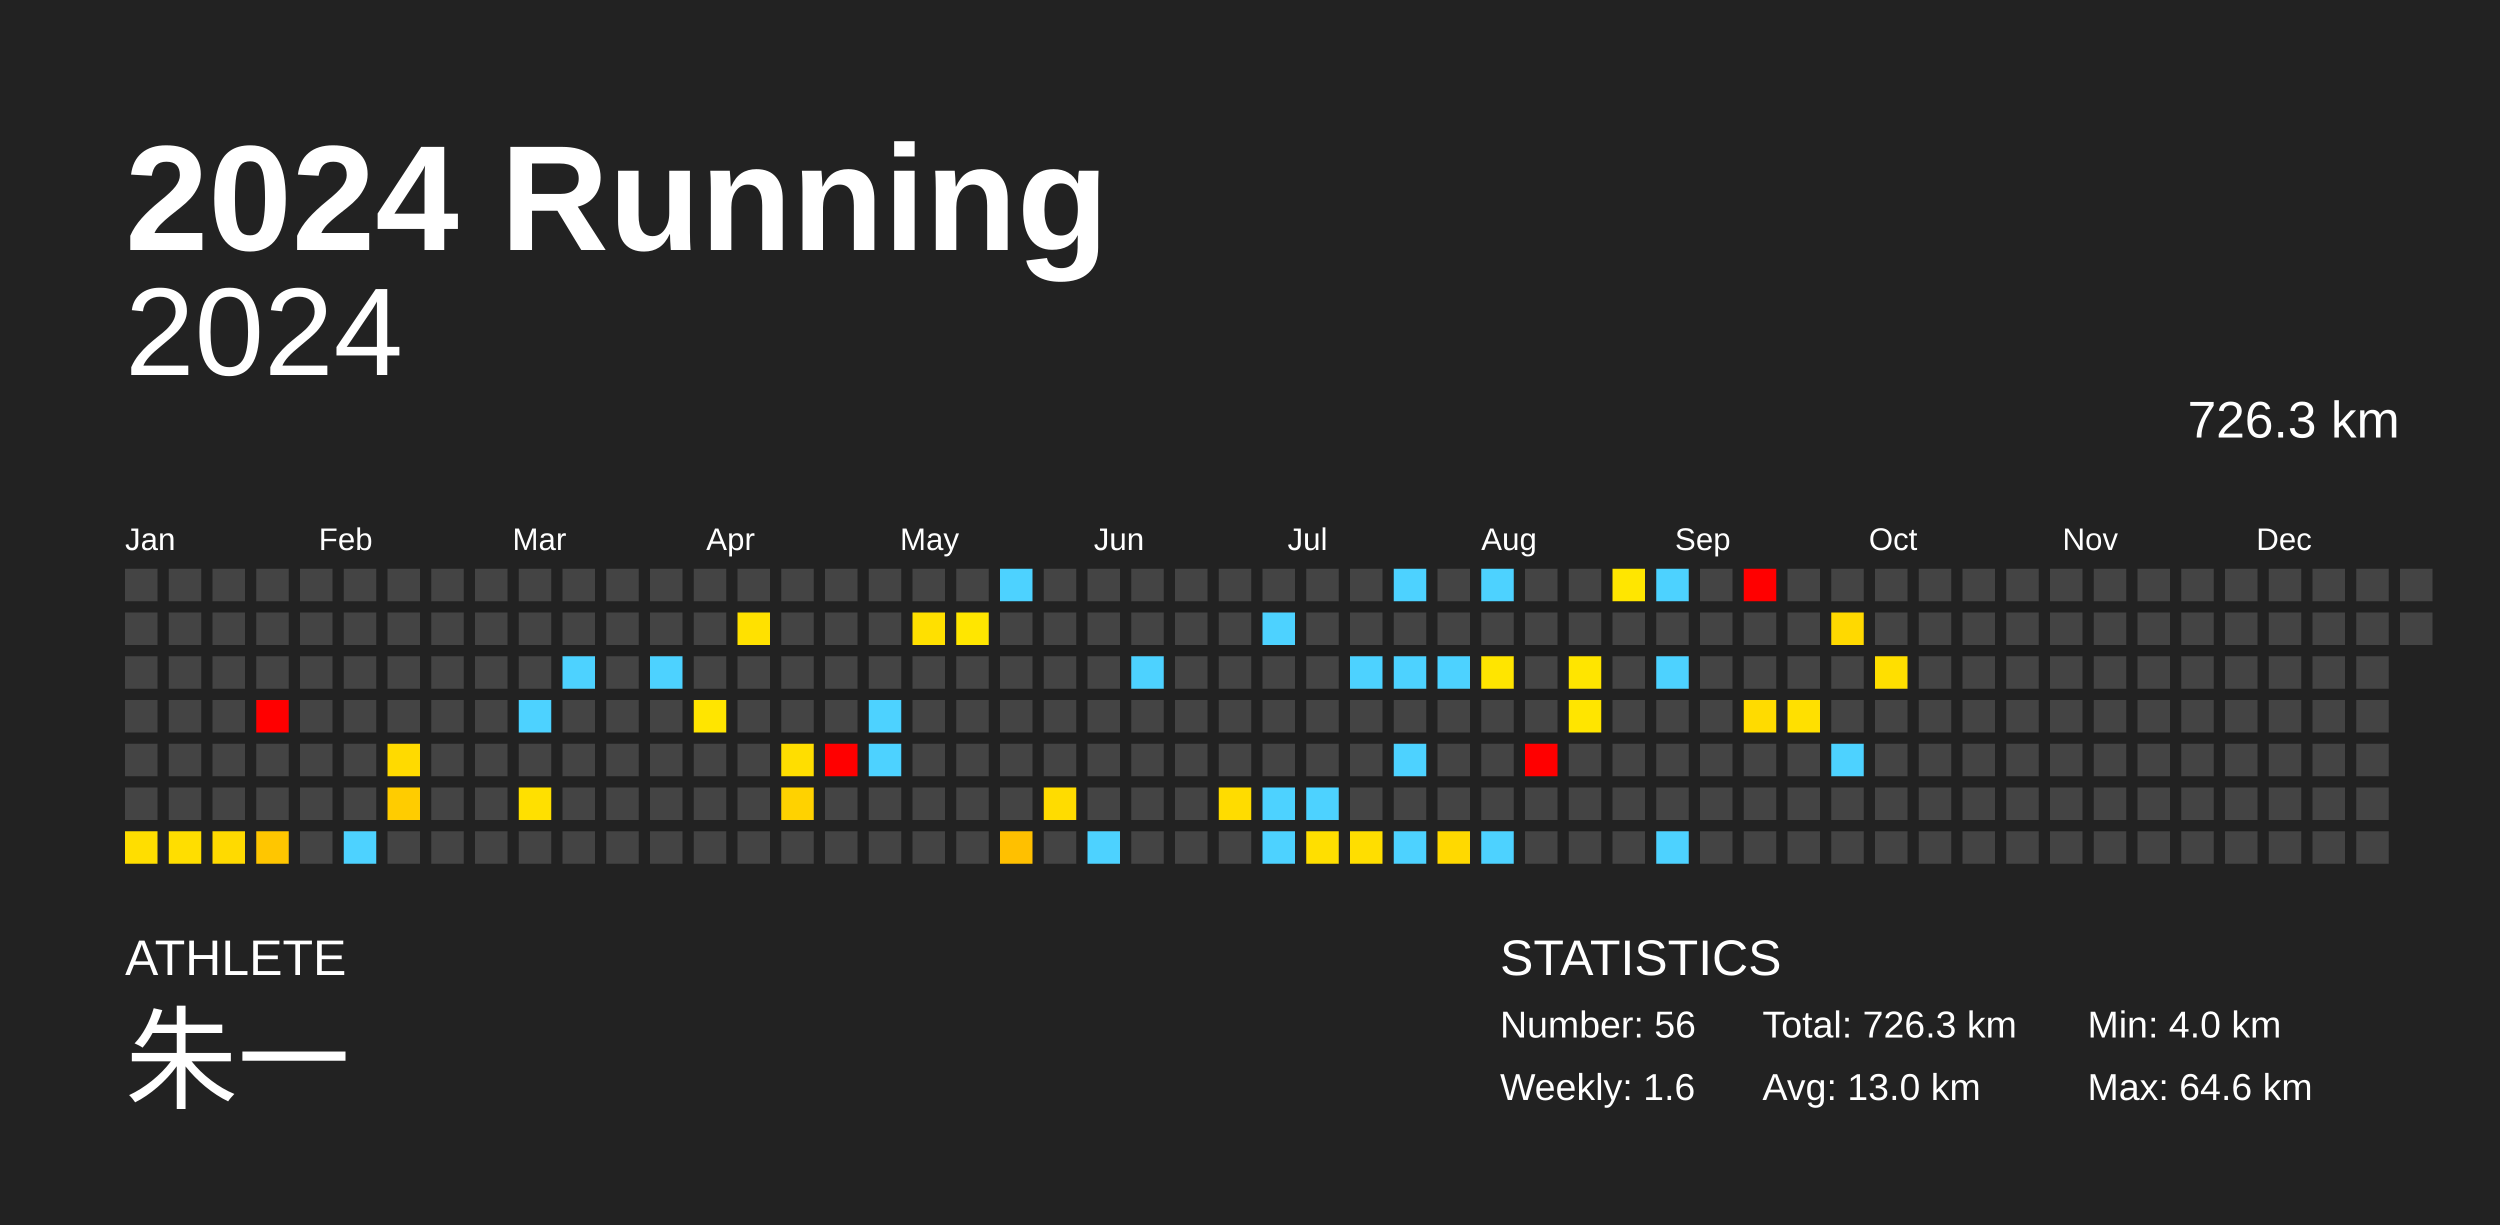
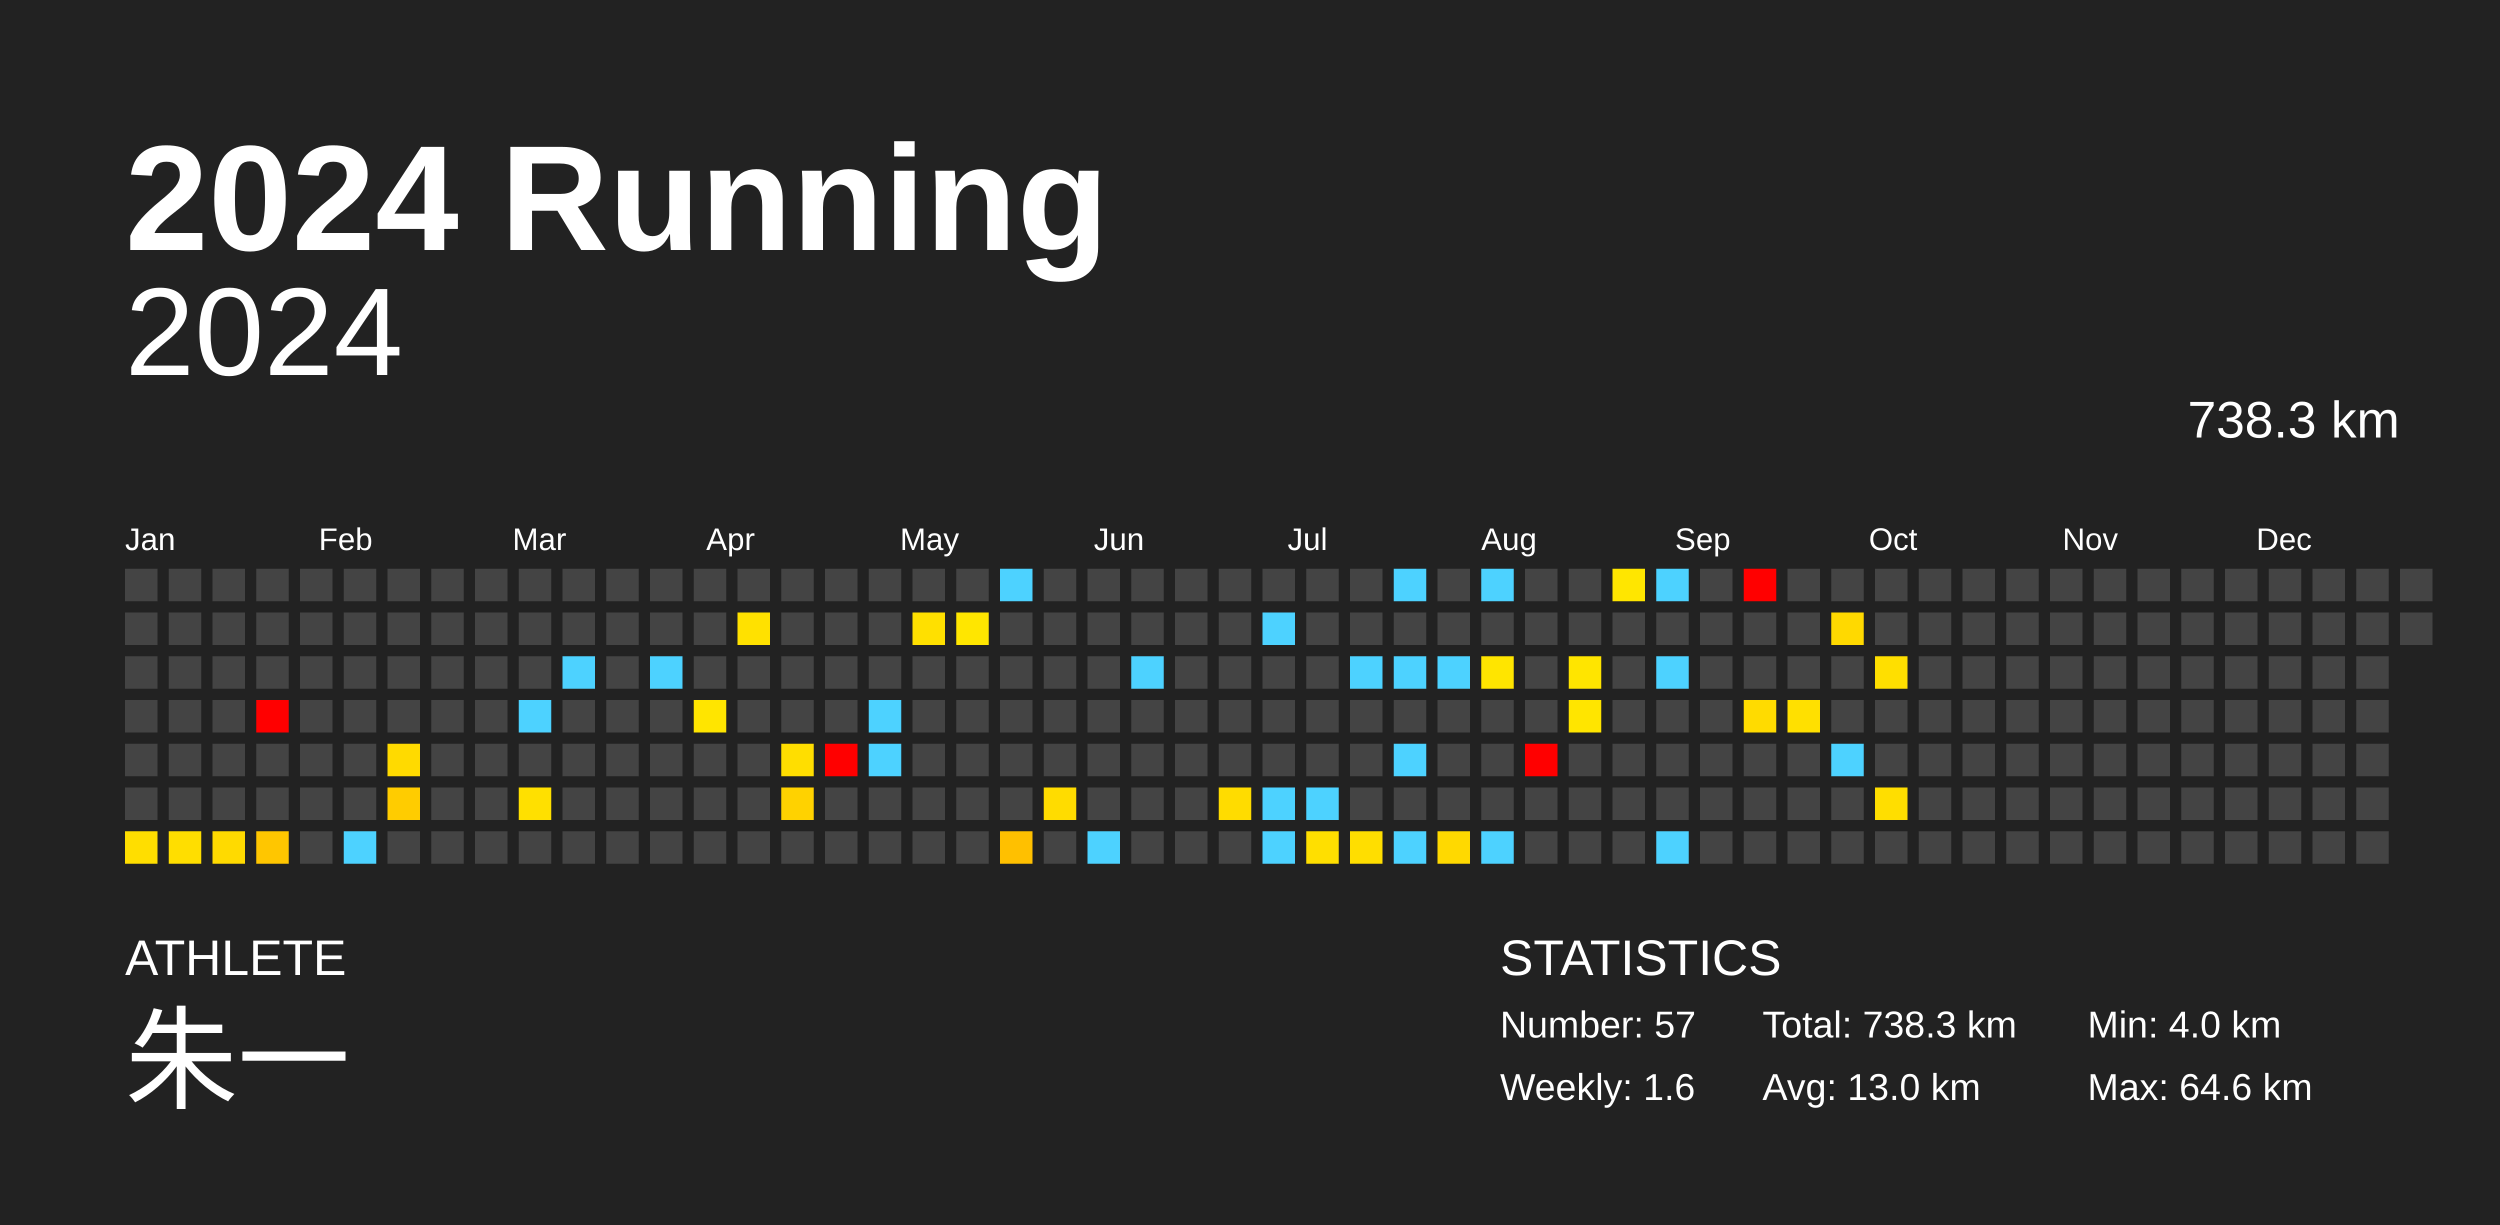
<svg xmlns="http://www.w3.org/2000/svg" baseProfile="full" height="98mm" version="1.1" viewBox="0,0,200,98" width="200mm">
  <defs />
  <rect fill="#222222" height="98" width="200" x="0" y="0" />
  <text fill="#FFFFFF" style="font-size:12px; font-family:Arial; font-weight:bold;" x="10" y="20">2024 Running</text>
  <text fill="#FFFFFF" style="font-size:4px; font-family:Arial" x="10" y="78">ATHLETE</text>
  <text fill="#FFFFFF" style="font-size:9px; font-family:Arial" x="10" y="88">朱一</text>
  <text fill="#FFFFFF" style="font-size:4px; font-family:Arial" x="120" y="78">STATISTICS</text>
-   <text fill="#FFFFFF" style="font-size:3px; font-family:Arial" x="120" y="83">Number: 56</text>
+   <text fill="#FFFFFF" style="font-size:3px; font-family:Arial" x="120" y="83">Number: 57</text>
  <text fill="#FFFFFF" style="font-size:3px; font-family:Arial" x="120" y="88">Weekly: 1.6</text>
-   <text fill="#FFFFFF" style="font-size:3px; font-family:Arial" x="141" y="83">Total: 726.3 km</text>
+   <text fill="#FFFFFF" style="font-size:3px; font-family:Arial" x="141" y="83">Total: 738.3 km</text>
  <text fill="#FFFFFF" style="font-size:3px; font-family:Arial" x="141" y="88">Avg: 13.0 km</text>
  <text fill="#FFFFFF" style="font-size:3px; font-family:Arial" x="167" y="83">Min: 4.0 km</text>
  <text fill="#FFFFFF" style="font-size:3px; font-family:Arial" x="167" y="88">Max: 64.6 km</text>
  <text alignment-baseline="hanging" fill="#FFFFFF" style="font-size:10.0px; font-family:Arial;" x="10" y="30">2024</text>
-   <text alignment-baseline="hanging" fill="#FFFFFF" style="font-size:4.125px; font-family:Arial;" x="175" y="35">726.3 km</text>
+   <text alignment-baseline="hanging" fill="#FFFFFF" style="font-size:4.125px; font-family:Arial;" x="175" y="35">738.3 km</text>
  <text fill="#FFFFFF" style="font-size:2.5px; font-family:Arial" x="10.0" y="44">Jan</text>
  <text fill="#FFFFFF" style="font-size:2.5px; font-family:Arial" x="25.5" y="44">Feb</text>
  <text fill="#FFFFFF" style="font-size:2.5px; font-family:Arial" x="41.0" y="44">Mar</text>
  <text fill="#FFFFFF" style="font-size:2.5px; font-family:Arial" x="56.5" y="44">Apr</text>
  <text fill="#FFFFFF" style="font-size:2.5px; font-family:Arial" x="72.0" y="44">May</text>
  <text fill="#FFFFFF" style="font-size:2.5px; font-family:Arial" x="87.5" y="44">Jun</text>
  <text fill="#FFFFFF" style="font-size:2.5px; font-family:Arial" x="103.0" y="44">Jul</text>
  <text fill="#FFFFFF" style="font-size:2.5px; font-family:Arial" x="118.5" y="44">Aug</text>
  <text fill="#FFFFFF" style="font-size:2.5px; font-family:Arial" x="134.0" y="44">Sep</text>
  <text fill="#FFFFFF" style="font-size:2.5px; font-family:Arial" x="149.5" y="44">Oct</text>
  <text fill="#FFFFFF" style="font-size:2.5px; font-family:Arial" x="165.0" y="44">Nov</text>
  <text fill="#FFFFFF" style="font-size:2.5px; font-family:Arial" x="180.5" y="44">Dec</text>
  <rect fill="#444444" height="2.6" width="2.6" x="10.0" y="45.5" />
  <rect fill="#444444" height="2.6" width="2.6" x="10.0" y="49.0" />
  <rect fill="#444444" height="2.6" width="2.6" x="10.0" y="52.5" />
  <rect fill="#444444" height="2.6" width="2.6" x="10.0" y="56.0" />
  <rect fill="#444444" height="2.6" width="2.6" x="10.0" y="59.5" />
  <rect fill="#444444" height="2.6" width="2.6" x="10.0" y="63.0" />
  <rect fill="#ffde00" height="2.6" width="2.6" x="10.0" y="66.5" />
  <rect fill="#444444" height="2.6" width="2.6" x="13.5" y="45.5" />
  <rect fill="#444444" height="2.6" width="2.6" x="13.5" y="49.0" />
  <rect fill="#444444" height="2.6" width="2.6" x="13.5" y="52.5" />
  <rect fill="#444444" height="2.6" width="2.6" x="13.5" y="56.0" />
  <rect fill="#444444" height="2.6" width="2.6" x="13.5" y="59.5" />
  <rect fill="#444444" height="2.6" width="2.6" x="13.5" y="63.0" />
  <rect fill="#ffde00" height="2.6" width="2.6" x="13.5" y="66.5" />
  <rect fill="#444444" height="2.6" width="2.6" x="17.0" y="45.5" />
  <rect fill="#444444" height="2.6" width="2.6" x="17.0" y="49.0" />
  <rect fill="#444444" height="2.6" width="2.6" x="17.0" y="52.5" />
  <rect fill="#444444" height="2.6" width="2.6" x="17.0" y="56.0" />
  <rect fill="#444444" height="2.6" width="2.6" x="17.0" y="59.5" />
  <rect fill="#444444" height="2.6" width="2.6" x="17.0" y="63.0" />
  <rect fill="#ffda00" height="2.6" width="2.6" x="17.0" y="66.5" />
  <rect fill="#444444" height="2.6" width="2.6" x="20.5" y="45.5" />
  <rect fill="#444444" height="2.6" width="2.6" x="20.5" y="49.0" />
  <rect fill="#444444" height="2.6" width="2.6" x="20.5" y="52.5" />
  <rect fill="red" height="2.6" width="2.6" x="20.5" y="56.0" />
  <rect fill="#444444" height="2.6" width="2.6" x="20.5" y="59.5" />
  <rect fill="#444444" height="2.6" width="2.6" x="20.5" y="63.0" />
  <rect fill="#ffc600" height="2.6" width="2.6" x="20.5" y="66.5" />
  <rect fill="#444444" height="2.6" width="2.6" x="24.0" y="45.5" />
  <rect fill="#444444" height="2.6" width="2.6" x="24.0" y="49.0" />
  <rect fill="#444444" height="2.6" width="2.6" x="24.0" y="52.5" />
  <rect fill="#444444" height="2.6" width="2.6" x="24.0" y="56.0" />
  <rect fill="#444444" height="2.6" width="2.6" x="24.0" y="59.5" />
  <rect fill="#444444" height="2.6" width="2.6" x="24.0" y="63.0" />
  <rect fill="#444444" height="2.6" width="2.6" x="24.0" y="66.5" />
  <rect fill="#444444" height="2.6" width="2.6" x="27.5" y="45.5" />
  <rect fill="#444444" height="2.6" width="2.6" x="27.5" y="49.0" />
  <rect fill="#444444" height="2.6" width="2.6" x="27.5" y="52.5" />
  <rect fill="#444444" height="2.6" width="2.6" x="27.5" y="56.0" />
  <rect fill="#444444" height="2.6" width="2.6" x="27.5" y="59.5" />
  <rect fill="#444444" height="2.6" width="2.6" x="27.5" y="63.0" />
  <rect fill="#4dd2ff" height="2.6" width="2.6" x="27.5" y="66.5" />
  <rect fill="#444444" height="2.6" width="2.6" x="31.0" y="45.5" />
  <rect fill="#444444" height="2.6" width="2.6" x="31.0" y="49.0" />
  <rect fill="#444444" height="2.6" width="2.6" x="31.0" y="52.5" />
  <rect fill="#444444" height="2.6" width="2.6" x="31.0" y="56.0" />
  <rect fill="#ffda00" height="2.6" width="2.6" x="31.0" y="59.5" />
  <rect fill="#ffcc00" height="2.6" width="2.6" x="31.0" y="63.0" />
  <rect fill="#444444" height="2.6" width="2.6" x="31.0" y="66.5" />
  <rect fill="#444444" height="2.6" width="2.6" x="34.5" y="45.5" />
  <rect fill="#444444" height="2.6" width="2.6" x="34.5" y="49.0" />
  <rect fill="#444444" height="2.6" width="2.6" x="34.5" y="52.5" />
  <rect fill="#444444" height="2.6" width="2.6" x="34.5" y="56.0" />
  <rect fill="#444444" height="2.6" width="2.6" x="34.5" y="59.5" />
  <rect fill="#444444" height="2.6" width="2.6" x="34.5" y="63.0" />
  <rect fill="#444444" height="2.6" width="2.6" x="34.5" y="66.5" />
  <rect fill="#444444" height="2.6" width="2.6" x="38.0" y="45.5" />
  <rect fill="#444444" height="2.6" width="2.6" x="38.0" y="49.0" />
  <rect fill="#444444" height="2.6" width="2.6" x="38.0" y="52.5" />
  <rect fill="#444444" height="2.6" width="2.6" x="38.0" y="56.0" />
  <rect fill="#444444" height="2.6" width="2.6" x="38.0" y="59.5" />
  <rect fill="#444444" height="2.6" width="2.6" x="38.0" y="63.0" />
  <rect fill="#444444" height="2.6" width="2.6" x="38.0" y="66.5" />
  <rect fill="#444444" height="2.6" width="2.6" x="41.5" y="45.5" />
  <rect fill="#444444" height="2.6" width="2.6" x="41.5" y="49.0" />
  <rect fill="#444444" height="2.6" width="2.6" x="41.5" y="52.5" />
  <rect fill="#4dd2ff" height="2.6" width="2.6" x="41.5" y="56.0" />
  <rect fill="#444444" height="2.6" width="2.6" x="41.5" y="59.5" />
  <rect fill="#ffe000" height="2.6" width="2.6" x="41.5" y="63.0" />
  <rect fill="#444444" height="2.6" width="2.6" x="41.5" y="66.5" />
  <rect fill="#444444" height="2.6" width="2.6" x="45.0" y="45.5" />
  <rect fill="#444444" height="2.6" width="2.6" x="45.0" y="49.0" />
  <rect fill="#4dd2ff" height="2.6" width="2.6" x="45.0" y="52.5" />
  <rect fill="#444444" height="2.6" width="2.6" x="45.0" y="56.0" />
  <rect fill="#444444" height="2.6" width="2.6" x="45.0" y="59.5" />
  <rect fill="#444444" height="2.6" width="2.6" x="45.0" y="63.0" />
  <rect fill="#444444" height="2.6" width="2.6" x="45.0" y="66.5" />
  <rect fill="#444444" height="2.6" width="2.6" x="48.5" y="45.5" />
  <rect fill="#444444" height="2.6" width="2.6" x="48.5" y="49.0" />
  <rect fill="#444444" height="2.6" width="2.6" x="48.5" y="52.5" />
  <rect fill="#444444" height="2.6" width="2.6" x="48.5" y="56.0" />
  <rect fill="#444444" height="2.6" width="2.6" x="48.5" y="59.5" />
  <rect fill="#444444" height="2.6" width="2.6" x="48.5" y="63.0" />
  <rect fill="#444444" height="2.6" width="2.6" x="48.5" y="66.5" />
  <rect fill="#444444" height="2.6" width="2.6" x="52.0" y="45.5" />
  <rect fill="#444444" height="2.6" width="2.6" x="52.0" y="49.0" />
  <rect fill="#4dd2ff" height="2.6" width="2.6" x="52.0" y="52.5" />
  <rect fill="#444444" height="2.6" width="2.6" x="52.0" y="56.0" />
  <rect fill="#444444" height="2.6" width="2.6" x="52.0" y="59.5" />
  <rect fill="#444444" height="2.6" width="2.6" x="52.0" y="63.0" />
  <rect fill="#444444" height="2.6" width="2.6" x="52.0" y="66.5" />
  <rect fill="#444444" height="2.6" width="2.6" x="55.5" y="45.5" />
  <rect fill="#444444" height="2.6" width="2.6" x="55.5" y="49.0" />
  <rect fill="#444444" height="2.6" width="2.6" x="55.5" y="52.5" />
  <rect fill="#ffe500" height="2.6" width="2.6" x="55.5" y="56.0" />
  <rect fill="#444444" height="2.6" width="2.6" x="55.5" y="59.5" />
  <rect fill="#444444" height="2.6" width="2.6" x="55.5" y="63.0" />
  <rect fill="#444444" height="2.6" width="2.6" x="55.5" y="66.5" />
  <rect fill="#444444" height="2.6" width="2.6" x="59.0" y="45.5" />
  <rect fill="#ffe100" height="2.6" width="2.6" x="59.0" y="49.0" />
  <rect fill="#444444" height="2.6" width="2.6" x="59.0" y="52.5" />
  <rect fill="#444444" height="2.6" width="2.6" x="59.0" y="56.0" />
  <rect fill="#444444" height="2.6" width="2.6" x="59.0" y="59.5" />
  <rect fill="#444444" height="2.6" width="2.6" x="59.0" y="63.0" />
  <rect fill="#444444" height="2.6" width="2.6" x="59.0" y="66.5" />
  <rect fill="#444444" height="2.6" width="2.6" x="62.5" y="45.5" />
  <rect fill="#444444" height="2.6" width="2.6" x="62.5" y="49.0" />
  <rect fill="#444444" height="2.6" width="2.6" x="62.5" y="52.5" />
  <rect fill="#444444" height="2.6" width="2.6" x="62.5" y="56.0" />
  <rect fill="#ffde00" height="2.6" width="2.6" x="62.5" y="59.5" />
  <rect fill="#ffd200" height="2.6" width="2.6" x="62.5" y="63.0" />
  <rect fill="#444444" height="2.6" width="2.6" x="62.5" y="66.5" />
  <rect fill="#444444" height="2.6" width="2.6" x="66.0" y="45.5" />
  <rect fill="#444444" height="2.6" width="2.6" x="66.0" y="49.0" />
  <rect fill="#444444" height="2.6" width="2.6" x="66.0" y="52.5" />
  <rect fill="#444444" height="2.6" width="2.6" x="66.0" y="56.0" />
  <rect fill="red" height="2.6" width="2.6" x="66.0" y="59.5" />
  <rect fill="#444444" height="2.6" width="2.6" x="66.0" y="63.0" />
  <rect fill="#444444" height="2.6" width="2.6" x="66.0" y="66.5" />
  <rect fill="#444444" height="2.6" width="2.6" x="69.5" y="45.5" />
  <rect fill="#444444" height="2.6" width="2.6" x="69.5" y="49.0" />
  <rect fill="#444444" height="2.6" width="2.6" x="69.5" y="52.5" />
  <rect fill="#4dd2ff" height="2.6" width="2.6" x="69.5" y="56.0" />
  <rect fill="#4dd2ff" height="2.6" width="2.6" x="69.5" y="59.5" />
  <rect fill="#444444" height="2.6" width="2.6" x="69.5" y="63.0" />
  <rect fill="#444444" height="2.6" width="2.6" x="69.5" y="66.5" />
  <rect fill="#444444" height="2.6" width="2.6" x="73.0" y="45.5" />
  <rect fill="#ffe000" height="2.6" width="2.6" x="73.0" y="49.0" />
  <rect fill="#444444" height="2.6" width="2.6" x="73.0" y="52.5" />
  <rect fill="#444444" height="2.6" width="2.6" x="73.0" y="56.0" />
  <rect fill="#444444" height="2.6" width="2.6" x="73.0" y="59.5" />
  <rect fill="#444444" height="2.6" width="2.6" x="73.0" y="63.0" />
  <rect fill="#444444" height="2.6" width="2.6" x="73.0" y="66.5" />
  <rect fill="#444444" height="2.6" width="2.6" x="76.5" y="45.5" />
  <rect fill="#ffe600" height="2.6" width="2.6" x="76.5" y="49.0" />
  <rect fill="#444444" height="2.6" width="2.6" x="76.5" y="52.5" />
  <rect fill="#444444" height="2.6" width="2.6" x="76.5" y="56.0" />
  <rect fill="#444444" height="2.6" width="2.6" x="76.5" y="59.5" />
  <rect fill="#444444" height="2.6" width="2.6" x="76.5" y="63.0" />
  <rect fill="#444444" height="2.6" width="2.6" x="76.5" y="66.5" />
  <rect fill="#4dd2ff" height="2.6" width="2.6" x="80.0" y="45.5" />
  <rect fill="#444444" height="2.6" width="2.6" x="80.0" y="49.0" />
  <rect fill="#444444" height="2.6" width="2.6" x="80.0" y="52.5" />
  <rect fill="#444444" height="2.6" width="2.6" x="80.0" y="56.0" />
  <rect fill="#444444" height="2.6" width="2.6" x="80.0" y="59.5" />
  <rect fill="#444444" height="2.6" width="2.6" x="80.0" y="63.0" />
  <rect fill="#ffc000" height="2.6" width="2.6" x="80.0" y="66.5" />
  <rect fill="#444444" height="2.6" width="2.6" x="83.5" y="45.5" />
  <rect fill="#444444" height="2.6" width="2.6" x="83.5" y="49.0" />
  <rect fill="#444444" height="2.6" width="2.6" x="83.5" y="52.5" />
  <rect fill="#444444" height="2.6" width="2.6" x="83.5" y="56.0" />
  <rect fill="#444444" height="2.6" width="2.6" x="83.5" y="59.5" />
  <rect fill="#ffdc00" height="2.6" width="2.6" x="83.5" y="63.0" />
  <rect fill="#444444" height="2.6" width="2.6" x="83.5" y="66.5" />
  <rect fill="#444444" height="2.6" width="2.6" x="87.0" y="45.5" />
  <rect fill="#444444" height="2.6" width="2.6" x="87.0" y="49.0" />
  <rect fill="#444444" height="2.6" width="2.6" x="87.0" y="52.5" />
  <rect fill="#444444" height="2.6" width="2.6" x="87.0" y="56.0" />
  <rect fill="#444444" height="2.6" width="2.6" x="87.0" y="59.5" />
  <rect fill="#444444" height="2.6" width="2.6" x="87.0" y="63.0" />
  <rect fill="#4dd2ff" height="2.6" width="2.6" x="87.0" y="66.5" />
  <rect fill="#444444" height="2.6" width="2.6" x="90.5" y="45.5" />
  <rect fill="#444444" height="2.6" width="2.6" x="90.5" y="49.0" />
  <rect fill="#4dd2ff" height="2.6" width="2.6" x="90.5" y="52.5" />
  <rect fill="#444444" height="2.6" width="2.6" x="90.5" y="56.0" />
  <rect fill="#444444" height="2.6" width="2.6" x="90.5" y="59.5" />
  <rect fill="#444444" height="2.6" width="2.6" x="90.5" y="63.0" />
  <rect fill="#444444" height="2.6" width="2.6" x="90.5" y="66.5" />
  <rect fill="#444444" height="2.6" width="2.6" x="94.0" y="45.5" />
  <rect fill="#444444" height="2.6" width="2.6" x="94.0" y="49.0" />
  <rect fill="#444444" height="2.6" width="2.6" x="94.0" y="52.5" />
  <rect fill="#444444" height="2.6" width="2.6" x="94.0" y="56.0" />
  <rect fill="#444444" height="2.6" width="2.6" x="94.0" y="59.5" />
  <rect fill="#444444" height="2.6" width="2.6" x="94.0" y="63.0" />
  <rect fill="#444444" height="2.6" width="2.6" x="94.0" y="66.5" />
  <rect fill="#444444" height="2.6" width="2.6" x="97.5" y="45.5" />
  <rect fill="#444444" height="2.6" width="2.6" x="97.5" y="49.0" />
  <rect fill="#444444" height="2.6" width="2.6" x="97.5" y="52.5" />
  <rect fill="#444444" height="2.6" width="2.6" x="97.5" y="56.0" />
  <rect fill="#444444" height="2.6" width="2.6" x="97.5" y="59.5" />
  <rect fill="#ffdc00" height="2.6" width="2.6" x="97.5" y="63.0" />
  <rect fill="#444444" height="2.6" width="2.6" x="97.5" y="66.5" />
  <rect fill="#444444" height="2.6" width="2.6" x="101.0" y="45.5" />
  <rect fill="#4dd2ff" height="2.6" width="2.6" x="101.0" y="49.0" />
  <rect fill="#444444" height="2.6" width="2.6" x="101.0" y="52.5" />
  <rect fill="#444444" height="2.6" width="2.6" x="101.0" y="56.0" />
  <rect fill="#444444" height="2.6" width="2.6" x="101.0" y="59.5" />
  <rect fill="#4dd2ff" height="2.6" width="2.6" x="101.0" y="63.0" />
  <rect fill="#4dd2ff" height="2.6" width="2.6" x="101.0" y="66.5" />
  <rect fill="#444444" height="2.6" width="2.6" x="104.5" y="45.5" />
  <rect fill="#444444" height="2.6" width="2.6" x="104.5" y="49.0" />
  <rect fill="#444444" height="2.6" width="2.6" x="104.5" y="52.5" />
  <rect fill="#444444" height="2.6" width="2.6" x="104.5" y="56.0" />
  <rect fill="#444444" height="2.6" width="2.6" x="104.5" y="59.5" />
  <rect fill="#4dd2ff" height="2.6" width="2.6" x="104.5" y="63.0" />
  <rect fill="#ffdf00" height="2.6" width="2.6" x="104.5" y="66.5" />
  <rect fill="#444444" height="2.6" width="2.6" x="108.0" y="45.5" />
  <rect fill="#444444" height="2.6" width="2.6" x="108.0" y="49.0" />
  <rect fill="#4dd2ff" height="2.6" width="2.6" x="108.0" y="52.5" />
  <rect fill="#444444" height="2.6" width="2.6" x="108.0" y="56.0" />
  <rect fill="#444444" height="2.6" width="2.6" x="108.0" y="59.5" />
  <rect fill="#444444" height="2.6" width="2.6" x="108.0" y="63.0" />
  <rect fill="#ffde00" height="2.6" width="2.6" x="108.0" y="66.5" />
  <rect fill="#4dd2ff" height="2.6" width="2.6" x="111.5" y="45.5" />
  <rect fill="#444444" height="2.6" width="2.6" x="111.5" y="49.0" />
  <rect fill="#4dd2ff" height="2.6" width="2.6" x="111.5" y="52.5" />
  <rect fill="#444444" height="2.6" width="2.6" x="111.5" y="56.0" />
  <rect fill="#4dd2ff" height="2.6" width="2.6" x="111.5" y="59.5" />
  <rect fill="#444444" height="2.6" width="2.6" x="111.5" y="63.0" />
  <rect fill="#4dd2ff" height="2.6" width="2.6" x="111.5" y="66.5" />
  <rect fill="#444444" height="2.6" width="2.6" x="115.0" y="45.5" />
  <rect fill="#444444" height="2.6" width="2.6" x="115.0" y="49.0" />
  <rect fill="#4dd2ff" height="2.6" width="2.6" x="115.0" y="52.5" />
  <rect fill="#444444" height="2.6" width="2.6" x="115.0" y="56.0" />
  <rect fill="#444444" height="2.6" width="2.6" x="115.0" y="59.5" />
  <rect fill="#444444" height="2.6" width="2.6" x="115.0" y="63.0" />
  <rect fill="#ffd900" height="2.6" width="2.6" x="115.0" y="66.5" />
  <rect fill="#4dd2ff" height="2.6" width="2.6" x="118.5" y="45.5" />
  <rect fill="#444444" height="2.6" width="2.6" x="118.5" y="49.0" />
  <rect fill="#ffe500" height="2.6" width="2.6" x="118.5" y="52.5" />
  <rect fill="#444444" height="2.6" width="2.6" x="118.5" y="56.0" />
  <rect fill="#444444" height="2.6" width="2.6" x="118.5" y="59.5" />
  <rect fill="#444444" height="2.6" width="2.6" x="118.5" y="63.0" />
  <rect fill="#4dd2ff" height="2.6" width="2.6" x="118.5" y="66.5" />
  <rect fill="#444444" height="2.6" width="2.6" x="122.0" y="45.5" />
  <rect fill="#444444" height="2.6" width="2.6" x="122.0" y="49.0" />
  <rect fill="#444444" height="2.6" width="2.6" x="122.0" y="52.5" />
  <rect fill="#444444" height="2.6" width="2.6" x="122.0" y="56.0" />
  <rect fill="red" height="2.6" width="2.6" x="122.0" y="59.5" />
  <rect fill="#444444" height="2.6" width="2.6" x="122.0" y="63.0" />
  <rect fill="#444444" height="2.6" width="2.6" x="122.0" y="66.5" />
  <rect fill="#444444" height="2.6" width="2.6" x="125.5" y="45.5" />
  <rect fill="#444444" height="2.6" width="2.6" x="125.5" y="49.0" />
  <rect fill="#ffe500" height="2.6" width="2.6" x="125.5" y="52.5" />
  <rect fill="#ffe500" height="2.6" width="2.6" x="125.5" y="56.0" />
  <rect fill="#444444" height="2.6" width="2.6" x="125.5" y="59.5" />
  <rect fill="#444444" height="2.6" width="2.6" x="125.5" y="63.0" />
  <rect fill="#444444" height="2.6" width="2.6" x="125.5" y="66.5" />
  <rect fill="#ffe600" height="2.6" width="2.6" x="129.0" y="45.5" />
  <rect fill="#444444" height="2.6" width="2.6" x="129.0" y="49.0" />
  <rect fill="#444444" height="2.6" width="2.6" x="129.0" y="52.5" />
  <rect fill="#444444" height="2.6" width="2.6" x="129.0" y="56.0" />
  <rect fill="#444444" height="2.6" width="2.6" x="129.0" y="59.5" />
  <rect fill="#444444" height="2.6" width="2.6" x="129.0" y="63.0" />
  <rect fill="#444444" height="2.6" width="2.6" x="129.0" y="66.5" />
  <rect fill="#4dd2ff" height="2.6" width="2.6" x="132.5" y="45.5" />
  <rect fill="#444444" height="2.6" width="2.6" x="132.5" y="49.0" />
  <rect fill="#4dd2ff" height="2.6" width="2.6" x="132.5" y="52.5" />
  <rect fill="#444444" height="2.6" width="2.6" x="132.5" y="56.0" />
  <rect fill="#444444" height="2.6" width="2.6" x="132.5" y="59.5" />
  <rect fill="#444444" height="2.6" width="2.6" x="132.5" y="63.0" />
  <rect fill="#4dd2ff" height="2.6" width="2.6" x="132.5" y="66.5" />
  <rect fill="#444444" height="2.6" width="2.6" x="136.0" y="45.5" />
  <rect fill="#444444" height="2.6" width="2.6" x="136.0" y="49.0" />
  <rect fill="#444444" height="2.6" width="2.6" x="136.0" y="52.5" />
  <rect fill="#444444" height="2.6" width="2.6" x="136.0" y="56.0" />
  <rect fill="#444444" height="2.6" width="2.6" x="136.0" y="59.5" />
  <rect fill="#444444" height="2.6" width="2.6" x="136.0" y="63.0" />
  <rect fill="#444444" height="2.6" width="2.6" x="136.0" y="66.5" />
  <rect fill="red" height="2.6" width="2.6" x="139.5" y="45.5" />
  <rect fill="#444444" height="2.6" width="2.6" x="139.5" y="49.0" />
  <rect fill="#444444" height="2.6" width="2.6" x="139.5" y="52.5" />
  <rect fill="#ffdb00" height="2.6" width="2.6" x="139.5" y="56.0" />
  <rect fill="#444444" height="2.6" width="2.6" x="139.5" y="59.5" />
  <rect fill="#444444" height="2.6" width="2.6" x="139.5" y="63.0" />
  <rect fill="#444444" height="2.6" width="2.6" x="139.5" y="66.5" />
  <rect fill="#444444" height="2.6" width="2.6" x="143.0" y="45.5" />
  <rect fill="#444444" height="2.6" width="2.6" x="143.0" y="49.0" />
  <rect fill="#444444" height="2.6" width="2.6" x="143.0" y="52.5" />
  <rect fill="#ffe000" height="2.6" width="2.6" x="143.0" y="56.0" />
  <rect fill="#444444" height="2.6" width="2.6" x="143.0" y="59.5" />
  <rect fill="#444444" height="2.6" width="2.6" x="143.0" y="63.0" />
  <rect fill="#444444" height="2.6" width="2.6" x="143.0" y="66.5" />
  <rect fill="#444444" height="2.6" width="2.6" x="146.5" y="45.5" />
  <rect fill="#ffd900" height="2.6" width="2.6" x="146.5" y="49.0" />
  <rect fill="#444444" height="2.6" width="2.6" x="146.5" y="52.5" />
  <rect fill="#444444" height="2.6" width="2.6" x="146.5" y="56.0" />
  <rect fill="#4dd2ff" height="2.6" width="2.6" x="146.5" y="59.5" />
  <rect fill="#444444" height="2.6" width="2.6" x="146.5" y="63.0" />
  <rect fill="#444444" height="2.6" width="2.6" x="146.5" y="66.5" />
  <rect fill="#444444" height="2.6" width="2.6" x="150.0" y="45.5" />
  <rect fill="#444444" height="2.6" width="2.6" x="150.0" y="49.0" />
  <rect fill="#ffdf00" height="2.6" width="2.6" x="150.0" y="52.5" />
  <rect fill="#444444" height="2.6" width="2.6" x="150.0" y="56.0" />
  <rect fill="#444444" height="2.6" width="2.6" x="150.0" y="59.5" />
-   <rect fill="#444444" height="2.6" width="2.6" x="150.0" y="63.0" />
+   <rect fill="#ffde00" height="2.6" width="2.6" x="150.0" y="63.0" />
  <rect fill="#444444" height="2.6" width="2.6" x="150.0" y="66.5" />
  <rect fill="#444444" height="2.6" width="2.6" x="153.5" y="45.5" />
  <rect fill="#444444" height="2.6" width="2.6" x="153.5" y="49.0" />
  <rect fill="#444444" height="2.6" width="2.6" x="153.5" y="52.5" />
  <rect fill="#444444" height="2.6" width="2.6" x="153.5" y="56.0" />
  <rect fill="#444444" height="2.6" width="2.6" x="153.5" y="59.5" />
  <rect fill="#444444" height="2.6" width="2.6" x="153.5" y="63.0" />
  <rect fill="#444444" height="2.6" width="2.6" x="153.5" y="66.5" />
  <rect fill="#444444" height="2.6" width="2.6" x="157.0" y="45.5" />
  <rect fill="#444444" height="2.6" width="2.6" x="157.0" y="49.0" />
  <rect fill="#444444" height="2.6" width="2.6" x="157.0" y="52.5" />
  <rect fill="#444444" height="2.6" width="2.6" x="157.0" y="56.0" />
  <rect fill="#444444" height="2.6" width="2.6" x="157.0" y="59.5" />
  <rect fill="#444444" height="2.6" width="2.6" x="157.0" y="63.0" />
  <rect fill="#444444" height="2.6" width="2.6" x="157.0" y="66.5" />
  <rect fill="#444444" height="2.6" width="2.6" x="160.5" y="45.5" />
  <rect fill="#444444" height="2.6" width="2.6" x="160.5" y="49.0" />
  <rect fill="#444444" height="2.6" width="2.6" x="160.5" y="52.5" />
  <rect fill="#444444" height="2.6" width="2.6" x="160.5" y="56.0" />
  <rect fill="#444444" height="2.6" width="2.6" x="160.5" y="59.5" />
  <rect fill="#444444" height="2.6" width="2.6" x="160.5" y="63.0" />
  <rect fill="#444444" height="2.6" width="2.6" x="160.5" y="66.5" />
  <rect fill="#444444" height="2.6" width="2.6" x="164.0" y="45.5" />
  <rect fill="#444444" height="2.6" width="2.6" x="164.0" y="49.0" />
  <rect fill="#444444" height="2.6" width="2.6" x="164.0" y="52.5" />
  <rect fill="#444444" height="2.6" width="2.6" x="164.0" y="56.0" />
  <rect fill="#444444" height="2.6" width="2.6" x="164.0" y="59.5" />
  <rect fill="#444444" height="2.6" width="2.6" x="164.0" y="63.0" />
  <rect fill="#444444" height="2.6" width="2.6" x="164.0" y="66.5" />
  <rect fill="#444444" height="2.6" width="2.6" x="167.5" y="45.5" />
  <rect fill="#444444" height="2.6" width="2.6" x="167.5" y="49.0" />
  <rect fill="#444444" height="2.6" width="2.6" x="167.5" y="52.5" />
  <rect fill="#444444" height="2.6" width="2.6" x="167.5" y="56.0" />
  <rect fill="#444444" height="2.6" width="2.6" x="167.5" y="59.5" />
  <rect fill="#444444" height="2.6" width="2.6" x="167.5" y="63.0" />
  <rect fill="#444444" height="2.6" width="2.6" x="167.5" y="66.5" />
  <rect fill="#444444" height="2.6" width="2.6" x="171.0" y="45.5" />
  <rect fill="#444444" height="2.6" width="2.6" x="171.0" y="49.0" />
  <rect fill="#444444" height="2.6" width="2.6" x="171.0" y="52.5" />
  <rect fill="#444444" height="2.6" width="2.6" x="171.0" y="56.0" />
  <rect fill="#444444" height="2.6" width="2.6" x="171.0" y="59.5" />
  <rect fill="#444444" height="2.6" width="2.6" x="171.0" y="63.0" />
  <rect fill="#444444" height="2.6" width="2.6" x="171.0" y="66.5" />
  <rect fill="#444444" height="2.6" width="2.6" x="174.5" y="45.5" />
  <rect fill="#444444" height="2.6" width="2.6" x="174.5" y="49.0" />
  <rect fill="#444444" height="2.6" width="2.6" x="174.5" y="52.5" />
  <rect fill="#444444" height="2.6" width="2.6" x="174.5" y="56.0" />
  <rect fill="#444444" height="2.6" width="2.6" x="174.5" y="59.5" />
  <rect fill="#444444" height="2.6" width="2.6" x="174.5" y="63.0" />
  <rect fill="#444444" height="2.6" width="2.6" x="174.5" y="66.5" />
  <rect fill="#444444" height="2.6" width="2.6" x="178.0" y="45.5" />
  <rect fill="#444444" height="2.6" width="2.6" x="178.0" y="49.0" />
  <rect fill="#444444" height="2.6" width="2.6" x="178.0" y="52.5" />
  <rect fill="#444444" height="2.6" width="2.6" x="178.0" y="56.0" />
  <rect fill="#444444" height="2.6" width="2.6" x="178.0" y="59.5" />
  <rect fill="#444444" height="2.6" width="2.6" x="178.0" y="63.0" />
  <rect fill="#444444" height="2.6" width="2.6" x="178.0" y="66.5" />
  <rect fill="#444444" height="2.6" width="2.6" x="181.5" y="45.5" />
  <rect fill="#444444" height="2.6" width="2.6" x="181.5" y="49.0" />
  <rect fill="#444444" height="2.6" width="2.6" x="181.5" y="52.5" />
  <rect fill="#444444" height="2.6" width="2.6" x="181.5" y="56.0" />
  <rect fill="#444444" height="2.6" width="2.6" x="181.5" y="59.5" />
  <rect fill="#444444" height="2.6" width="2.6" x="181.5" y="63.0" />
  <rect fill="#444444" height="2.6" width="2.6" x="181.5" y="66.5" />
  <rect fill="#444444" height="2.6" width="2.6" x="185.0" y="45.5" />
  <rect fill="#444444" height="2.6" width="2.6" x="185.0" y="49.0" />
  <rect fill="#444444" height="2.6" width="2.6" x="185.0" y="52.5" />
  <rect fill="#444444" height="2.6" width="2.6" x="185.0" y="56.0" />
  <rect fill="#444444" height="2.6" width="2.6" x="185.0" y="59.5" />
  <rect fill="#444444" height="2.6" width="2.6" x="185.0" y="63.0" />
  <rect fill="#444444" height="2.6" width="2.6" x="185.0" y="66.5" />
  <rect fill="#444444" height="2.6" width="2.6" x="188.5" y="45.5" />
  <rect fill="#444444" height="2.6" width="2.6" x="188.5" y="49.0" />
  <rect fill="#444444" height="2.6" width="2.6" x="188.5" y="52.5" />
  <rect fill="#444444" height="2.6" width="2.6" x="188.5" y="56.0" />
  <rect fill="#444444" height="2.6" width="2.6" x="188.5" y="59.5" />
  <rect fill="#444444" height="2.6" width="2.6" x="188.5" y="63.0" />
  <rect fill="#444444" height="2.6" width="2.6" x="188.5" y="66.5" />
  <rect fill="#444444" height="2.6" width="2.6" x="192.0" y="45.5" />
  <rect fill="#444444" height="2.6" width="2.6" x="192.0" y="49.0" />
</svg>
